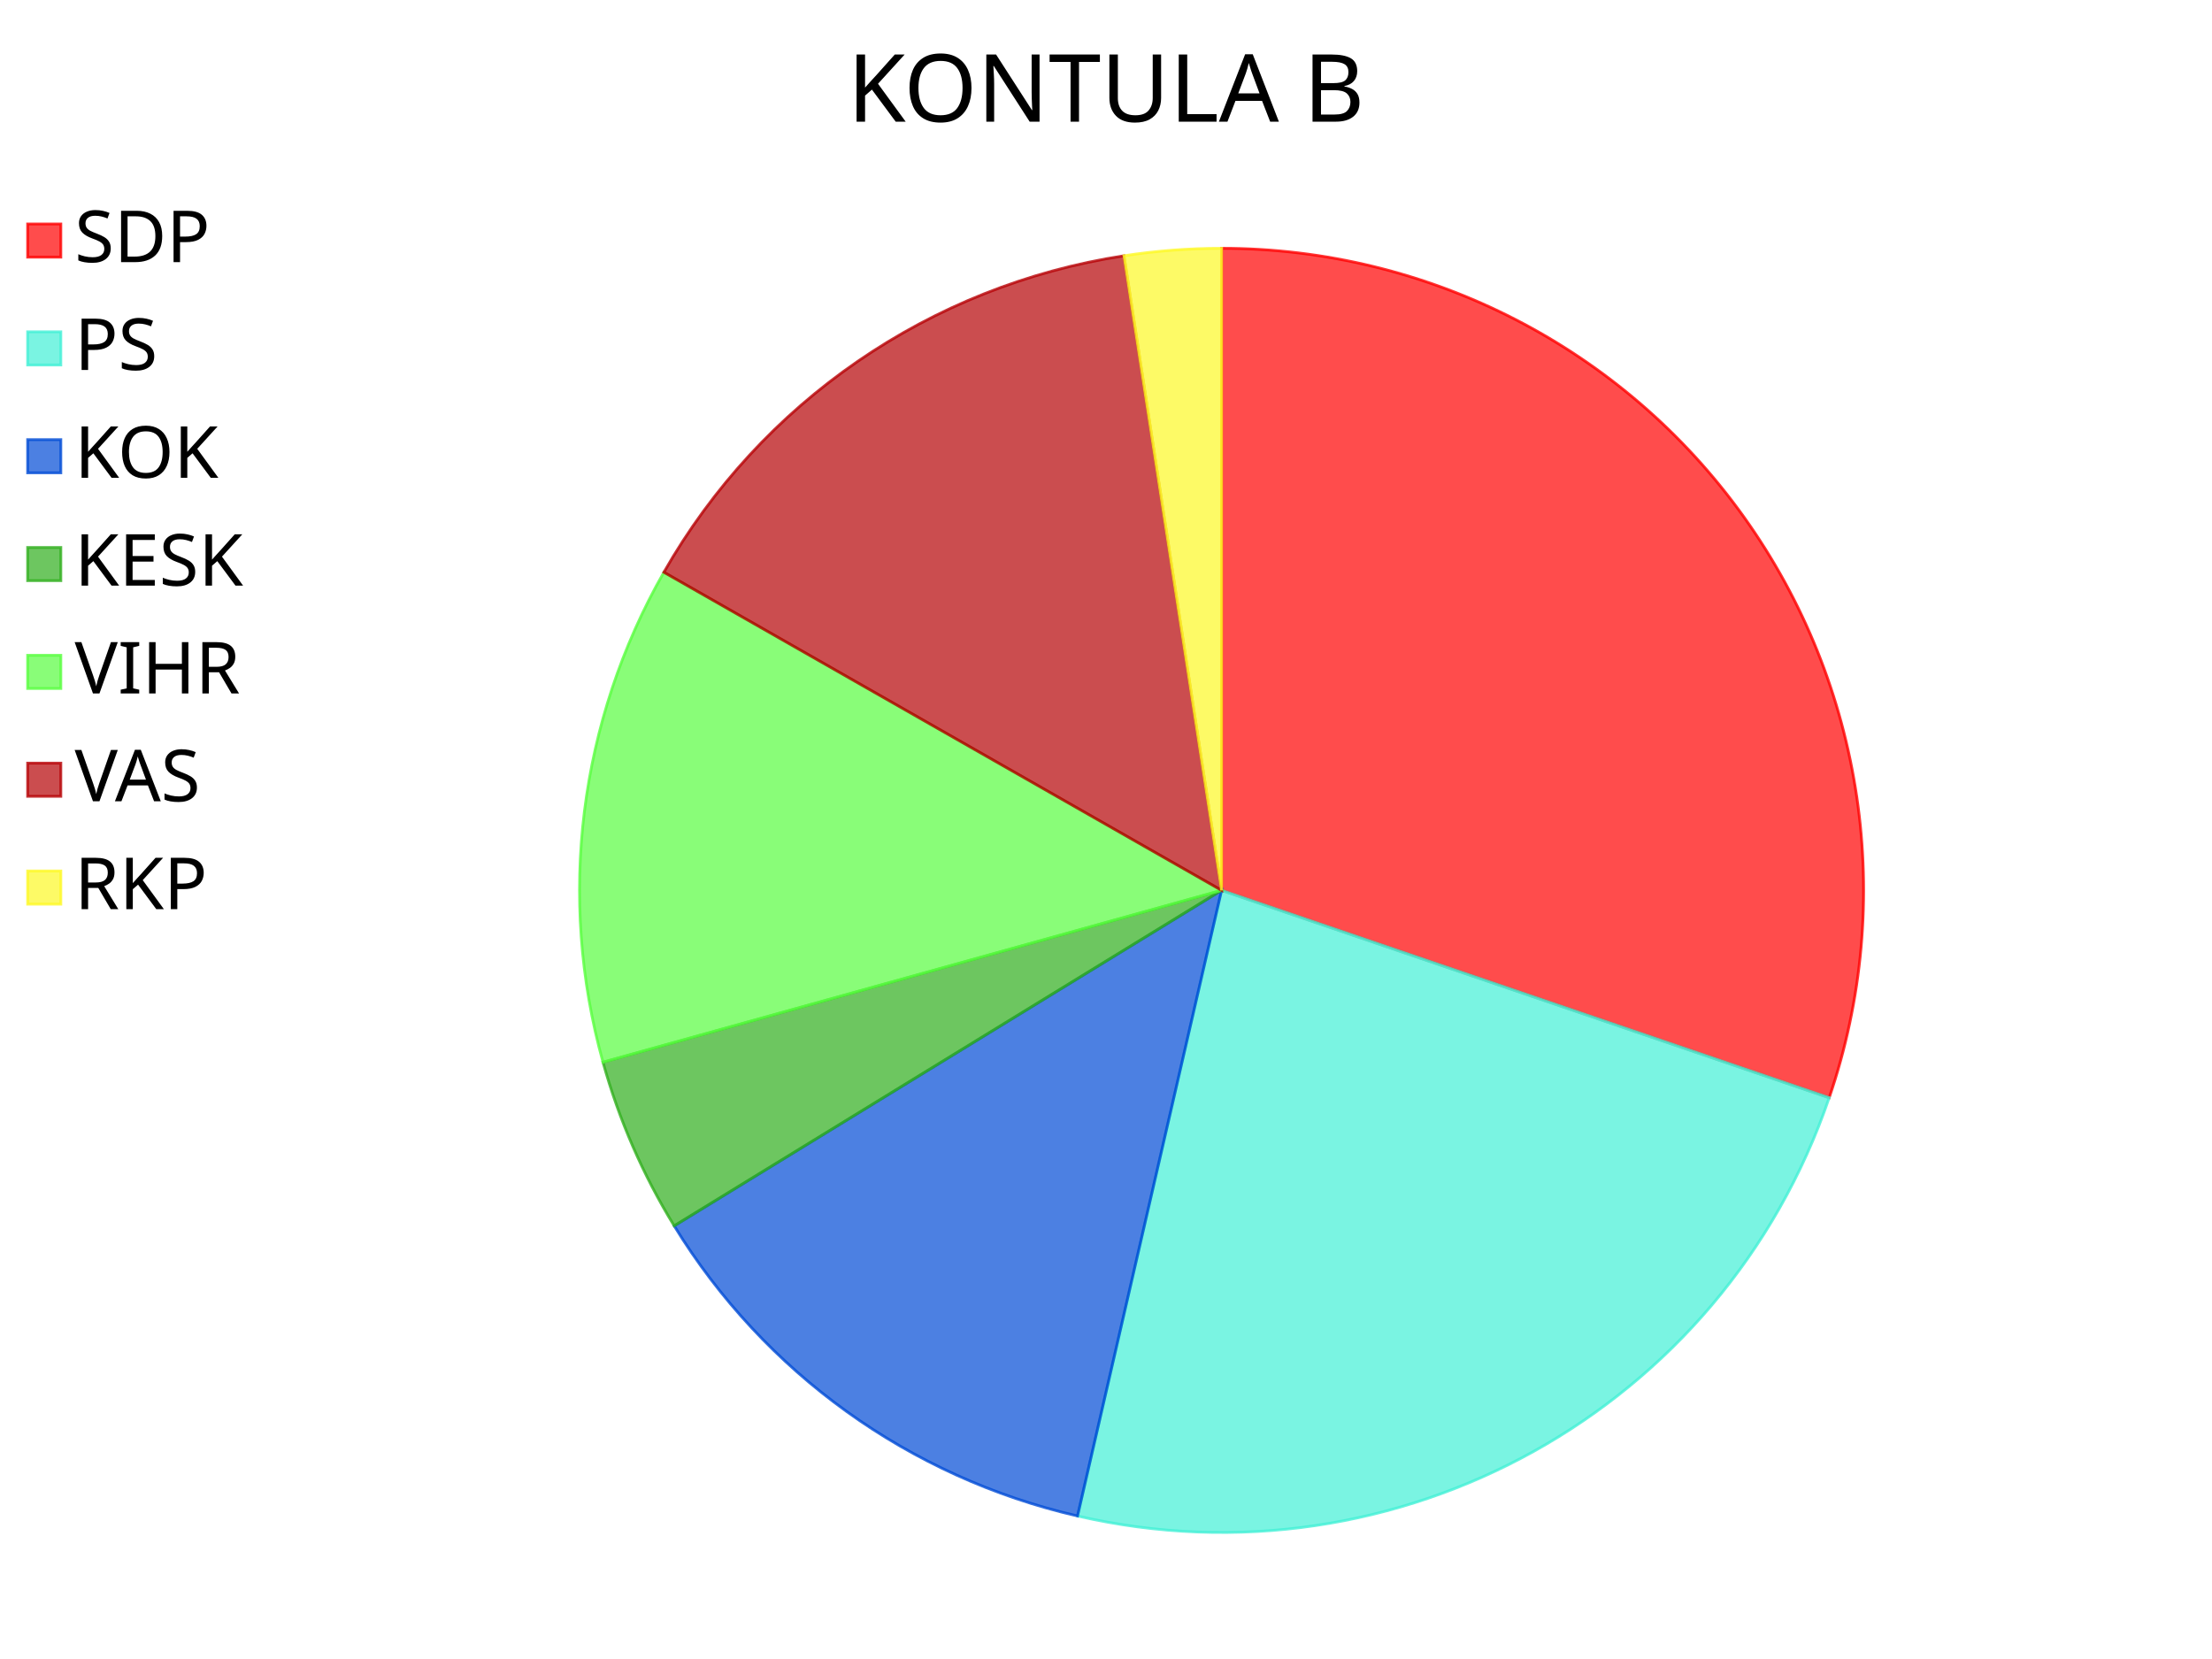
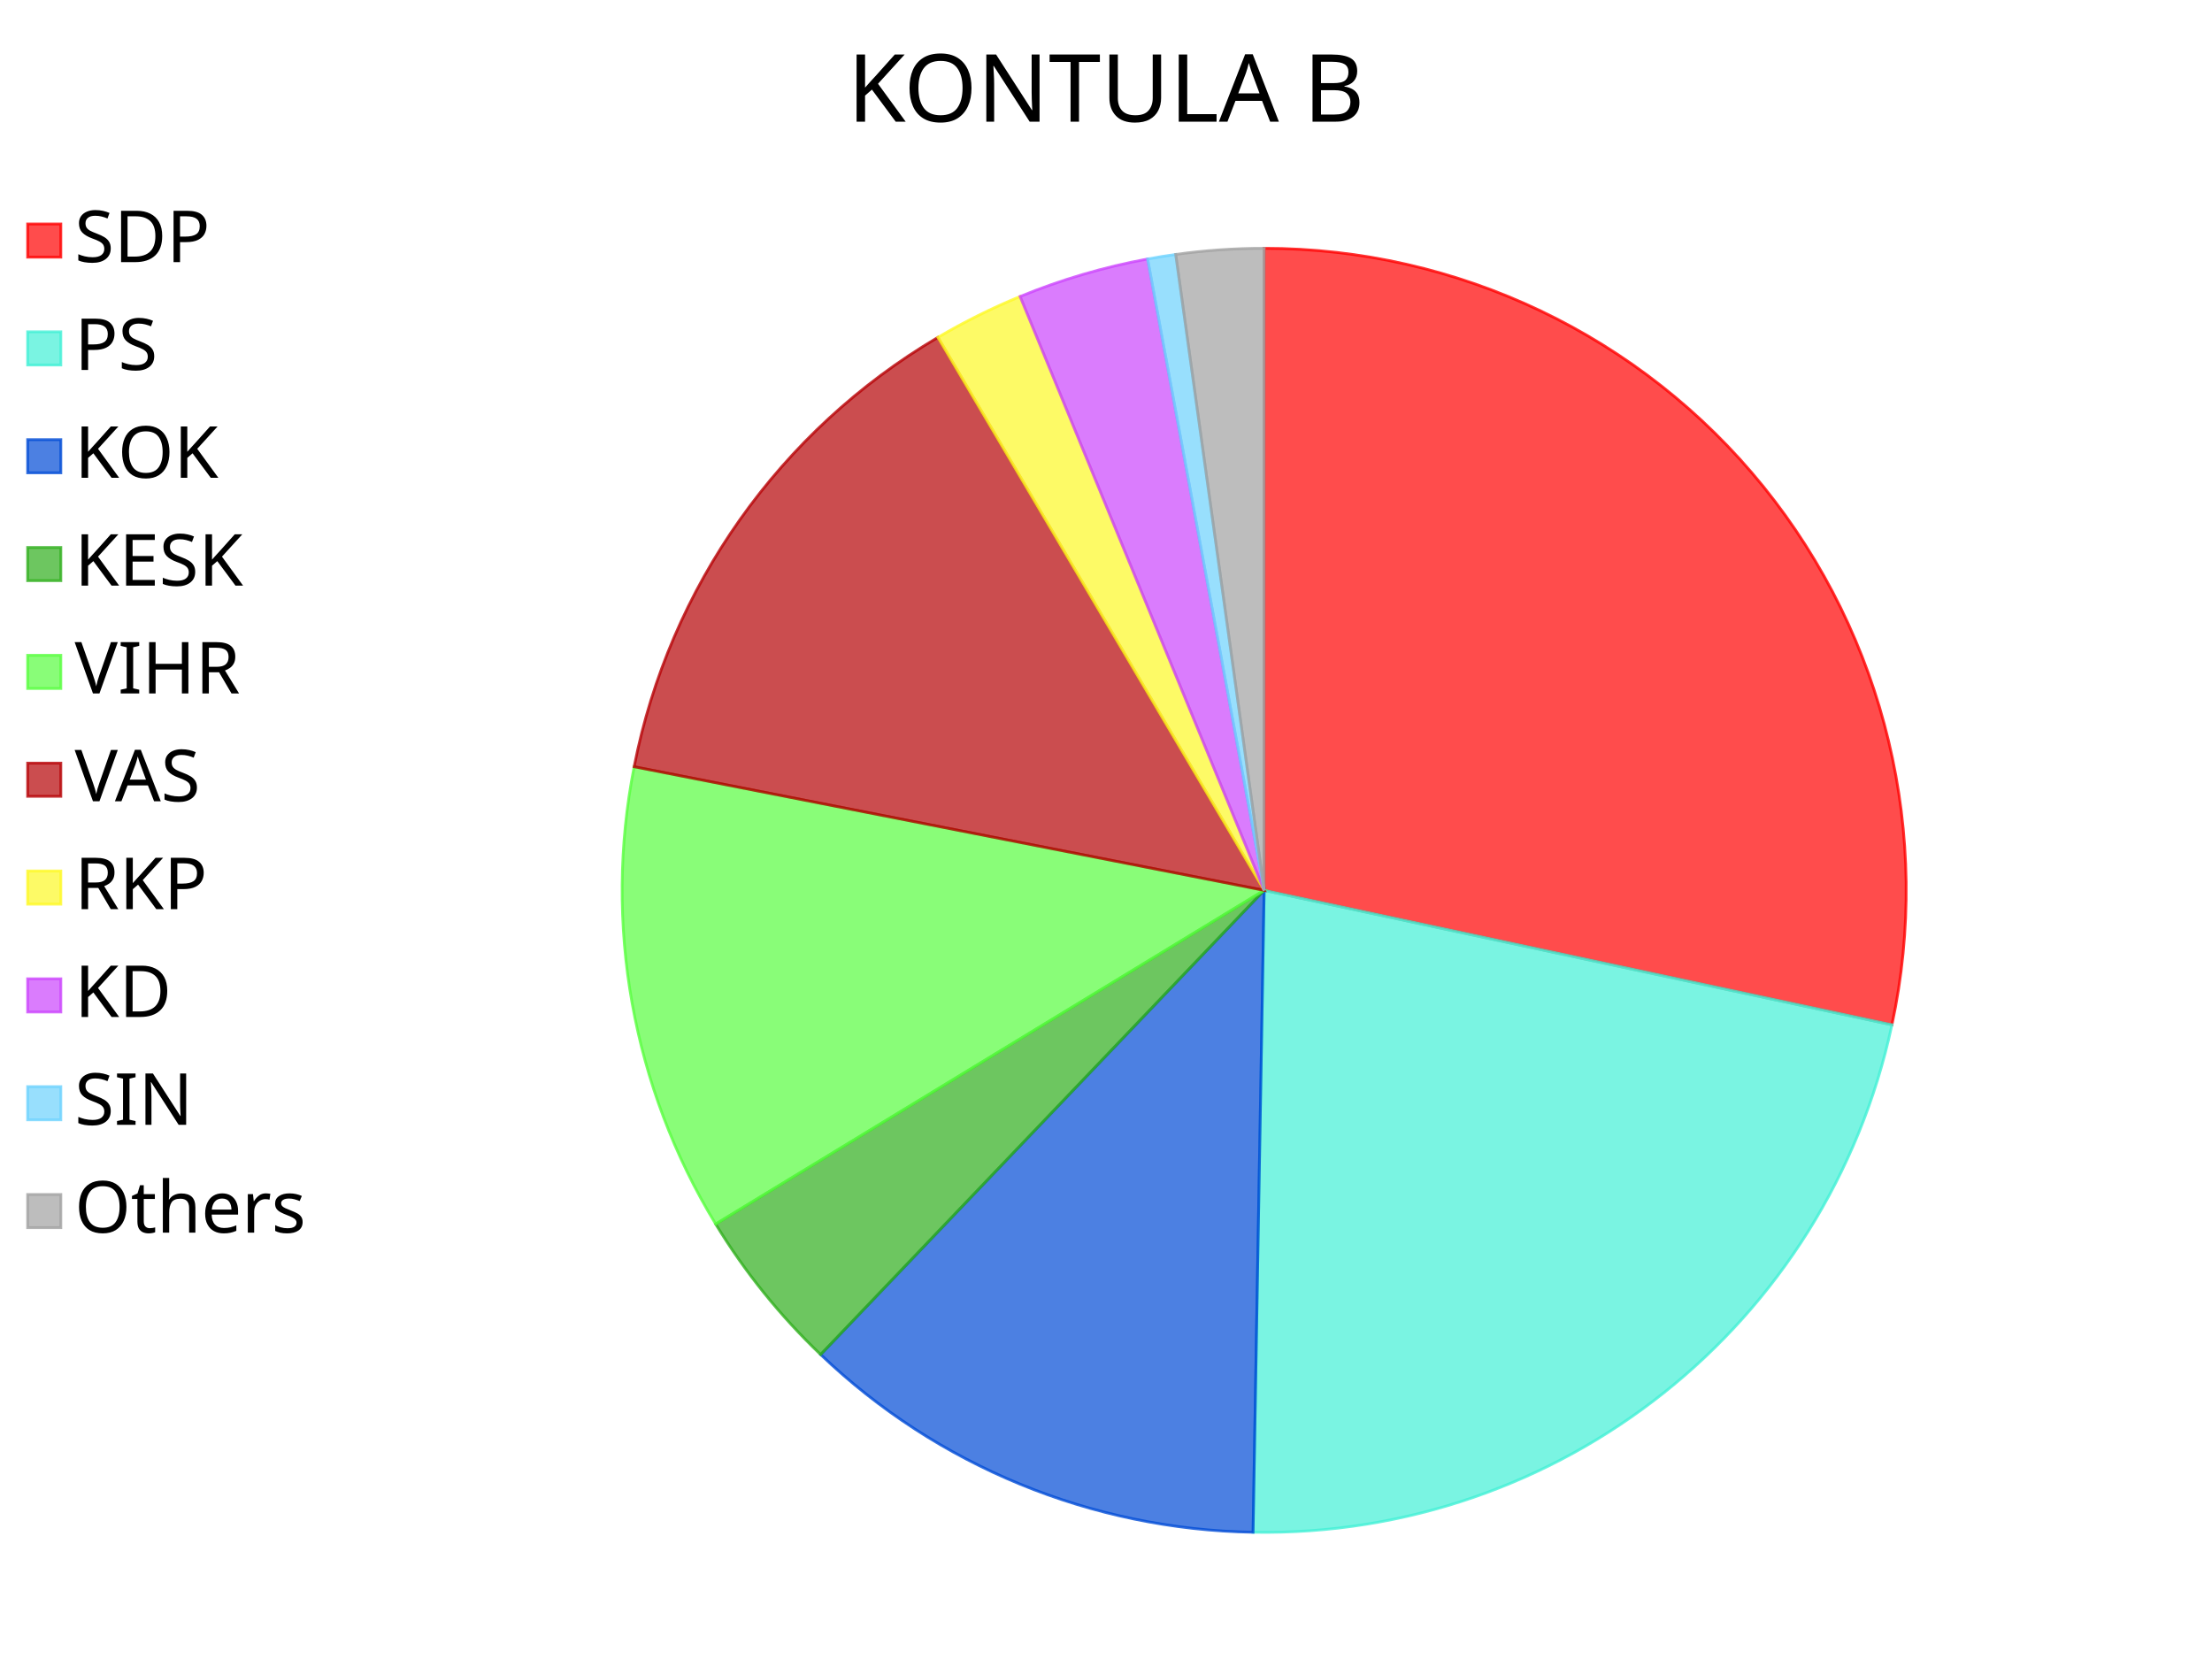
- <svg xmlns="http://www.w3.org/2000/svg" class="pygal-chart" id="chart-5fd15a0b-b801-4207-bedb-76464bb9ea15" viewBox="0 0 800 600">
+ <svg xmlns="http://www.w3.org/2000/svg" class="pygal-chart" id="chart-2814b82e-1f6f-4308-9c36-6d8ddc2918c1" viewBox="0 0 800 600">
  <defs>
-     <style type="text/css">#chart-5fd15a0b-b801-4207-bedb-76464bb9ea15{-webkit-user-select:none;-webkit-font-smoothing:antialiased;font-family:Poppins}#chart-5fd15a0b-b801-4207-bedb-76464bb9ea15 .title{font-family:Poppins;font-size:34px}#chart-5fd15a0b-b801-4207-bedb-76464bb9ea15 .legends .legend text{font-family:Poppins;font-size:26px}#chart-5fd15a0b-b801-4207-bedb-76464bb9ea15 .axis text{font-family:Poppins;font-size:10px}#chart-5fd15a0b-b801-4207-bedb-76464bb9ea15 .axis text.major{font-family:Poppins;font-size:10px}#chart-5fd15a0b-b801-4207-bedb-76464bb9ea15 .text-overlay text.value{font-family:Poppins;font-size:16px}#chart-5fd15a0b-b801-4207-bedb-76464bb9ea15 .text-overlay text.label{font-family:Poppins;font-size:10px}#chart-5fd15a0b-b801-4207-bedb-76464bb9ea15 .tooltip{font-family:Poppins;font-size:26px}#chart-5fd15a0b-b801-4207-bedb-76464bb9ea15 text.no_data{font-family:Poppins;font-size:64px}
- #chart-5fd15a0b-b801-4207-bedb-76464bb9ea15{background-color:#ffffff}#chart-5fd15a0b-b801-4207-bedb-76464bb9ea15 path,#chart-5fd15a0b-b801-4207-bedb-76464bb9ea15 line,#chart-5fd15a0b-b801-4207-bedb-76464bb9ea15 rect,#chart-5fd15a0b-b801-4207-bedb-76464bb9ea15 circle{-webkit-transition:300ms ease-in;-moz-transition:300ms ease-in;transition:300ms ease-in}#chart-5fd15a0b-b801-4207-bedb-76464bb9ea15 .graph &gt; .background{fill:#ffffff}#chart-5fd15a0b-b801-4207-bedb-76464bb9ea15 .plot &gt; .background{fill:#ffffff}#chart-5fd15a0b-b801-4207-bedb-76464bb9ea15 .graph{fill:#000000}#chart-5fd15a0b-b801-4207-bedb-76464bb9ea15 text.no_data{fill:#000000}#chart-5fd15a0b-b801-4207-bedb-76464bb9ea15 .title{fill:#000000}#chart-5fd15a0b-b801-4207-bedb-76464bb9ea15 .legends .legend text{fill:#000000}#chart-5fd15a0b-b801-4207-bedb-76464bb9ea15 .legends .legend:hover text{fill:#000000}#chart-5fd15a0b-b801-4207-bedb-76464bb9ea15 .axis .line{stroke:#000000}#chart-5fd15a0b-b801-4207-bedb-76464bb9ea15 .axis .guide.line{stroke:#000000}#chart-5fd15a0b-b801-4207-bedb-76464bb9ea15 .axis .major.line{stroke:#000000}#chart-5fd15a0b-b801-4207-bedb-76464bb9ea15 .axis text.major{fill:#000000}#chart-5fd15a0b-b801-4207-bedb-76464bb9ea15 .axis.y .guides:hover .guide.line,#chart-5fd15a0b-b801-4207-bedb-76464bb9ea15 .line-graph .axis.x .guides:hover .guide.line,#chart-5fd15a0b-b801-4207-bedb-76464bb9ea15 .stackedline-graph .axis.x .guides:hover .guide.line,#chart-5fd15a0b-b801-4207-bedb-76464bb9ea15 .xy-graph .axis.x .guides:hover .guide.line{stroke:#000000}#chart-5fd15a0b-b801-4207-bedb-76464bb9ea15 .axis .guides:hover text{fill:#000000}#chart-5fd15a0b-b801-4207-bedb-76464bb9ea15 .reactive{fill-opacity:.7;stroke-opacity:.8}#chart-5fd15a0b-b801-4207-bedb-76464bb9ea15 .ci{stroke:#000000}#chart-5fd15a0b-b801-4207-bedb-76464bb9ea15 .reactive.active,#chart-5fd15a0b-b801-4207-bedb-76464bb9ea15 .active .reactive{fill-opacity:.9;stroke-opacity:.9;stroke-width:4}#chart-5fd15a0b-b801-4207-bedb-76464bb9ea15 .ci .reactive.active{stroke-width:1.5}#chart-5fd15a0b-b801-4207-bedb-76464bb9ea15 .series text{fill:#000000}#chart-5fd15a0b-b801-4207-bedb-76464bb9ea15 .tooltip rect{fill:#ffffff;stroke:#000000;-webkit-transition:opacity 300ms ease-in;-moz-transition:opacity 300ms ease-in;transition:opacity 300ms ease-in}#chart-5fd15a0b-b801-4207-bedb-76464bb9ea15 .tooltip .label{fill:#000000}#chart-5fd15a0b-b801-4207-bedb-76464bb9ea15 .tooltip .label{fill:#000000}#chart-5fd15a0b-b801-4207-bedb-76464bb9ea15 .tooltip .legend{font-size:.8em;fill:#000000}#chart-5fd15a0b-b801-4207-bedb-76464bb9ea15 .tooltip .x_label{font-size:.6em;fill:#000000}#chart-5fd15a0b-b801-4207-bedb-76464bb9ea15 .tooltip .xlink{font-size:.5em;text-decoration:underline}#chart-5fd15a0b-b801-4207-bedb-76464bb9ea15 .tooltip .value{font-size:1.5em}#chart-5fd15a0b-b801-4207-bedb-76464bb9ea15 .bound{font-size:.5em}#chart-5fd15a0b-b801-4207-bedb-76464bb9ea15 .max-value{font-size:.75em;fill:#000000}#chart-5fd15a0b-b801-4207-bedb-76464bb9ea15 .map-element{fill:#ffffff;stroke:#000000 !important}#chart-5fd15a0b-b801-4207-bedb-76464bb9ea15 .map-element .reactive{fill-opacity:inherit;stroke-opacity:inherit}#chart-5fd15a0b-b801-4207-bedb-76464bb9ea15 .color-0,#chart-5fd15a0b-b801-4207-bedb-76464bb9ea15 .color-0 a:visited{stroke:#ff0000;fill:#ff0000}#chart-5fd15a0b-b801-4207-bedb-76464bb9ea15 .color-1,#chart-5fd15a0b-b801-4207-bedb-76464bb9ea15 .color-1 a:visited{stroke:#42f0d6;fill:#42f0d6}#chart-5fd15a0b-b801-4207-bedb-76464bb9ea15 .color-2,#chart-5fd15a0b-b801-4207-bedb-76464bb9ea15 .color-2 a:visited{stroke:#004bd6;fill:#004bd6}#chart-5fd15a0b-b801-4207-bedb-76464bb9ea15 .color-3,#chart-5fd15a0b-b801-4207-bedb-76464bb9ea15 .color-3 a:visited{stroke:#30af1d;fill:#30af1d}#chart-5fd15a0b-b801-4207-bedb-76464bb9ea15 .color-4,#chart-5fd15a0b-b801-4207-bedb-76464bb9ea15 .color-4 a:visited{stroke:#58fd3f;fill:#58fd3f}#chart-5fd15a0b-b801-4207-bedb-76464bb9ea15 .color-5,#chart-5fd15a0b-b801-4207-bedb-76464bb9ea15 .color-5 a:visited{stroke:#b60205;fill:#b60205}#chart-5fd15a0b-b801-4207-bedb-76464bb9ea15 .color-6,#chart-5fd15a0b-b801-4207-bedb-76464bb9ea15 .color-6 a:visited{stroke:#fdf926;fill:#fdf926}#chart-5fd15a0b-b801-4207-bedb-76464bb9ea15 .text-overlay .color-0 text{fill:black}#chart-5fd15a0b-b801-4207-bedb-76464bb9ea15 .text-overlay .color-1 text{fill:black}#chart-5fd15a0b-b801-4207-bedb-76464bb9ea15 .text-overlay .color-2 text{fill:black}#chart-5fd15a0b-b801-4207-bedb-76464bb9ea15 .text-overlay .color-3 text{fill:black}#chart-5fd15a0b-b801-4207-bedb-76464bb9ea15 .text-overlay .color-4 text{fill:black}#chart-5fd15a0b-b801-4207-bedb-76464bb9ea15 .text-overlay .color-5 text{fill:black}#chart-5fd15a0b-b801-4207-bedb-76464bb9ea15 .text-overlay .color-6 text{fill:black}
- #chart-5fd15a0b-b801-4207-bedb-76464bb9ea15 text.no_data{text-anchor:middle}#chart-5fd15a0b-b801-4207-bedb-76464bb9ea15 .guide.line{fill:none}#chart-5fd15a0b-b801-4207-bedb-76464bb9ea15 .centered{text-anchor:middle}#chart-5fd15a0b-b801-4207-bedb-76464bb9ea15 .title{text-anchor:middle}#chart-5fd15a0b-b801-4207-bedb-76464bb9ea15 .legends .legend text{fill-opacity:1}#chart-5fd15a0b-b801-4207-bedb-76464bb9ea15 .axis.x text{text-anchor:middle}#chart-5fd15a0b-b801-4207-bedb-76464bb9ea15 .axis.x:not(.web) text[transform]{text-anchor:start}#chart-5fd15a0b-b801-4207-bedb-76464bb9ea15 .axis.x:not(.web) text[transform].backwards{text-anchor:end}#chart-5fd15a0b-b801-4207-bedb-76464bb9ea15 .axis.y text{text-anchor:end}#chart-5fd15a0b-b801-4207-bedb-76464bb9ea15 .axis.y text[transform].backwards{text-anchor:start}#chart-5fd15a0b-b801-4207-bedb-76464bb9ea15 .axis.y2 text{text-anchor:start}#chart-5fd15a0b-b801-4207-bedb-76464bb9ea15 .axis.y2 text[transform].backwards{text-anchor:end}#chart-5fd15a0b-b801-4207-bedb-76464bb9ea15 .axis .guide.line{stroke-dasharray:4,4}#chart-5fd15a0b-b801-4207-bedb-76464bb9ea15 .axis .major.guide.line{stroke-dasharray:6,6}#chart-5fd15a0b-b801-4207-bedb-76464bb9ea15 .horizontal .axis.y .guide.line,#chart-5fd15a0b-b801-4207-bedb-76464bb9ea15 .horizontal .axis.y2 .guide.line,#chart-5fd15a0b-b801-4207-bedb-76464bb9ea15 .vertical .axis.x .guide.line{opacity:0}#chart-5fd15a0b-b801-4207-bedb-76464bb9ea15 .horizontal .axis.always_show .guide.line,#chart-5fd15a0b-b801-4207-bedb-76464bb9ea15 .vertical .axis.always_show .guide.line{opacity:1 !important}#chart-5fd15a0b-b801-4207-bedb-76464bb9ea15 .axis.y .guides:hover .guide.line,#chart-5fd15a0b-b801-4207-bedb-76464bb9ea15 .axis.y2 .guides:hover .guide.line,#chart-5fd15a0b-b801-4207-bedb-76464bb9ea15 .axis.x .guides:hover .guide.line{opacity:1}#chart-5fd15a0b-b801-4207-bedb-76464bb9ea15 .axis .guides:hover text{opacity:1}#chart-5fd15a0b-b801-4207-bedb-76464bb9ea15 .nofill{fill:none}#chart-5fd15a0b-b801-4207-bedb-76464bb9ea15 .subtle-fill{fill-opacity:.2}#chart-5fd15a0b-b801-4207-bedb-76464bb9ea15 .dot{stroke-width:1px;fill-opacity:1}#chart-5fd15a0b-b801-4207-bedb-76464bb9ea15 .dot.active{stroke-width:5px}#chart-5fd15a0b-b801-4207-bedb-76464bb9ea15 .dot.negative{fill:transparent}#chart-5fd15a0b-b801-4207-bedb-76464bb9ea15 text,#chart-5fd15a0b-b801-4207-bedb-76464bb9ea15 tspan{stroke:none !important}#chart-5fd15a0b-b801-4207-bedb-76464bb9ea15 .series text.active{opacity:1}#chart-5fd15a0b-b801-4207-bedb-76464bb9ea15 .tooltip rect{fill-opacity:.95;stroke-width:.5}#chart-5fd15a0b-b801-4207-bedb-76464bb9ea15 .tooltip text{fill-opacity:1}#chart-5fd15a0b-b801-4207-bedb-76464bb9ea15 .showable{visibility:hidden}#chart-5fd15a0b-b801-4207-bedb-76464bb9ea15 .showable.shown{visibility:visible}#chart-5fd15a0b-b801-4207-bedb-76464bb9ea15 .gauge-background{fill:rgba(229,229,229,1);stroke:none}#chart-5fd15a0b-b801-4207-bedb-76464bb9ea15 .bg-lines{stroke:#ffffff;stroke-width:2px}</style>
+     <style type="text/css">#chart-2814b82e-1f6f-4308-9c36-6d8ddc2918c1{-webkit-user-select:none;-webkit-font-smoothing:antialiased;font-family:Poppins}#chart-2814b82e-1f6f-4308-9c36-6d8ddc2918c1 .title{font-family:Poppins;font-size:34px}#chart-2814b82e-1f6f-4308-9c36-6d8ddc2918c1 .legends .legend text{font-family:Poppins;font-size:26px}#chart-2814b82e-1f6f-4308-9c36-6d8ddc2918c1 .axis text{font-family:Poppins;font-size:10px}#chart-2814b82e-1f6f-4308-9c36-6d8ddc2918c1 .axis text.major{font-family:Poppins;font-size:10px}#chart-2814b82e-1f6f-4308-9c36-6d8ddc2918c1 .text-overlay text.value{font-family:Poppins;font-size:16px}#chart-2814b82e-1f6f-4308-9c36-6d8ddc2918c1 .text-overlay text.label{font-family:Poppins;font-size:10px}#chart-2814b82e-1f6f-4308-9c36-6d8ddc2918c1 .tooltip{font-family:Poppins;font-size:26px}#chart-2814b82e-1f6f-4308-9c36-6d8ddc2918c1 text.no_data{font-family:Poppins;font-size:64px}
+ #chart-2814b82e-1f6f-4308-9c36-6d8ddc2918c1{background-color:#ffffff}#chart-2814b82e-1f6f-4308-9c36-6d8ddc2918c1 path,#chart-2814b82e-1f6f-4308-9c36-6d8ddc2918c1 line,#chart-2814b82e-1f6f-4308-9c36-6d8ddc2918c1 rect,#chart-2814b82e-1f6f-4308-9c36-6d8ddc2918c1 circle{-webkit-transition:300ms ease-out;-moz-transition:300ms ease-out;transition:300ms ease-out}#chart-2814b82e-1f6f-4308-9c36-6d8ddc2918c1 .graph &gt; .background{fill:#ffffff}#chart-2814b82e-1f6f-4308-9c36-6d8ddc2918c1 .plot &gt; .background{fill:#ffffff}#chart-2814b82e-1f6f-4308-9c36-6d8ddc2918c1 .graph{fill:#000000}#chart-2814b82e-1f6f-4308-9c36-6d8ddc2918c1 text.no_data{fill:#000000}#chart-2814b82e-1f6f-4308-9c36-6d8ddc2918c1 .title{fill:#000000}#chart-2814b82e-1f6f-4308-9c36-6d8ddc2918c1 .legends .legend text{fill:#000000}#chart-2814b82e-1f6f-4308-9c36-6d8ddc2918c1 .legends .legend:hover text{fill:#000000}#chart-2814b82e-1f6f-4308-9c36-6d8ddc2918c1 .axis .line{stroke:#000000}#chart-2814b82e-1f6f-4308-9c36-6d8ddc2918c1 .axis .guide.line{stroke:#000000}#chart-2814b82e-1f6f-4308-9c36-6d8ddc2918c1 .axis .major.line{stroke:#000000}#chart-2814b82e-1f6f-4308-9c36-6d8ddc2918c1 .axis text.major{fill:#000000}#chart-2814b82e-1f6f-4308-9c36-6d8ddc2918c1 .axis.y .guides:hover .guide.line,#chart-2814b82e-1f6f-4308-9c36-6d8ddc2918c1 .line-graph .axis.x .guides:hover .guide.line,#chart-2814b82e-1f6f-4308-9c36-6d8ddc2918c1 .stackedline-graph .axis.x .guides:hover .guide.line,#chart-2814b82e-1f6f-4308-9c36-6d8ddc2918c1 .xy-graph .axis.x .guides:hover .guide.line{stroke:#000000}#chart-2814b82e-1f6f-4308-9c36-6d8ddc2918c1 .axis .guides:hover text{fill:#000000}#chart-2814b82e-1f6f-4308-9c36-6d8ddc2918c1 .reactive{fill-opacity:.7;stroke-opacity:.8}#chart-2814b82e-1f6f-4308-9c36-6d8ddc2918c1 .ci{stroke:#000000}#chart-2814b82e-1f6f-4308-9c36-6d8ddc2918c1 .reactive.active,#chart-2814b82e-1f6f-4308-9c36-6d8ddc2918c1 .active .reactive{fill-opacity:.9;stroke-opacity:.9;stroke-width:4}#chart-2814b82e-1f6f-4308-9c36-6d8ddc2918c1 .ci .reactive.active{stroke-width:1.5}#chart-2814b82e-1f6f-4308-9c36-6d8ddc2918c1 .series text{fill:#000000}#chart-2814b82e-1f6f-4308-9c36-6d8ddc2918c1 .tooltip rect{fill:#ffffff;stroke:#000000;-webkit-transition:opacity 300ms ease-out;-moz-transition:opacity 300ms ease-out;transition:opacity 300ms ease-out}#chart-2814b82e-1f6f-4308-9c36-6d8ddc2918c1 .tooltip .label{fill:#000000}#chart-2814b82e-1f6f-4308-9c36-6d8ddc2918c1 .tooltip .label{fill:#000000}#chart-2814b82e-1f6f-4308-9c36-6d8ddc2918c1 .tooltip .legend{font-size:.8em;fill:#000000}#chart-2814b82e-1f6f-4308-9c36-6d8ddc2918c1 .tooltip .x_label{font-size:.6em;fill:#000000}#chart-2814b82e-1f6f-4308-9c36-6d8ddc2918c1 .tooltip .xlink{font-size:.5em;text-decoration:underline}#chart-2814b82e-1f6f-4308-9c36-6d8ddc2918c1 .tooltip .value{font-size:1.5em}#chart-2814b82e-1f6f-4308-9c36-6d8ddc2918c1 .bound{font-size:.5em}#chart-2814b82e-1f6f-4308-9c36-6d8ddc2918c1 .max-value{font-size:.75em;fill:#000000}#chart-2814b82e-1f6f-4308-9c36-6d8ddc2918c1 .map-element{fill:#ffffff;stroke:#000000 !important}#chart-2814b82e-1f6f-4308-9c36-6d8ddc2918c1 .map-element .reactive{fill-opacity:inherit;stroke-opacity:inherit}#chart-2814b82e-1f6f-4308-9c36-6d8ddc2918c1 .color-0,#chart-2814b82e-1f6f-4308-9c36-6d8ddc2918c1 .color-0 a:visited{stroke:#ff0000;fill:#ff0000}#chart-2814b82e-1f6f-4308-9c36-6d8ddc2918c1 .color-1,#chart-2814b82e-1f6f-4308-9c36-6d8ddc2918c1 .color-1 a:visited{stroke:#42f0d6;fill:#42f0d6}#chart-2814b82e-1f6f-4308-9c36-6d8ddc2918c1 .color-2,#chart-2814b82e-1f6f-4308-9c36-6d8ddc2918c1 .color-2 a:visited{stroke:#004bd6;fill:#004bd6}#chart-2814b82e-1f6f-4308-9c36-6d8ddc2918c1 .color-3,#chart-2814b82e-1f6f-4308-9c36-6d8ddc2918c1 .color-3 a:visited{stroke:#30af1d;fill:#30af1d}#chart-2814b82e-1f6f-4308-9c36-6d8ddc2918c1 .color-4,#chart-2814b82e-1f6f-4308-9c36-6d8ddc2918c1 .color-4 a:visited{stroke:#58fd3f;fill:#58fd3f}#chart-2814b82e-1f6f-4308-9c36-6d8ddc2918c1 .color-5,#chart-2814b82e-1f6f-4308-9c36-6d8ddc2918c1 .color-5 a:visited{stroke:#b60205;fill:#b60205}#chart-2814b82e-1f6f-4308-9c36-6d8ddc2918c1 .color-6,#chart-2814b82e-1f6f-4308-9c36-6d8ddc2918c1 .color-6 a:visited{stroke:#fdf926;fill:#fdf926}#chart-2814b82e-1f6f-4308-9c36-6d8ddc2918c1 .color-7,#chart-2814b82e-1f6f-4308-9c36-6d8ddc2918c1 .color-7 a:visited{stroke:#cb45fc;fill:#cb45fc}#chart-2814b82e-1f6f-4308-9c36-6d8ddc2918c1 .color-8,#chart-2814b82e-1f6f-4308-9c36-6d8ddc2918c1 .color-8 a:visited{stroke:#6dd2fd;fill:#6dd2fd}#chart-2814b82e-1f6f-4308-9c36-6d8ddc2918c1 .color-9,#chart-2814b82e-1f6f-4308-9c36-6d8ddc2918c1 .color-9 a:visited{stroke:#a1a1a1;fill:#a1a1a1}#chart-2814b82e-1f6f-4308-9c36-6d8ddc2918c1 .text-overlay .color-0 text{fill:black}#chart-2814b82e-1f6f-4308-9c36-6d8ddc2918c1 .text-overlay .color-1 text{fill:black}#chart-2814b82e-1f6f-4308-9c36-6d8ddc2918c1 .text-overlay .color-2 text{fill:black}#chart-2814b82e-1f6f-4308-9c36-6d8ddc2918c1 .text-overlay .color-3 text{fill:black}#chart-2814b82e-1f6f-4308-9c36-6d8ddc2918c1 .text-overlay .color-4 text{fill:black}#chart-2814b82e-1f6f-4308-9c36-6d8ddc2918c1 .text-overlay .color-5 text{fill:black}#chart-2814b82e-1f6f-4308-9c36-6d8ddc2918c1 .text-overlay .color-6 text{fill:black}#chart-2814b82e-1f6f-4308-9c36-6d8ddc2918c1 .text-overlay .color-7 text{fill:black}#chart-2814b82e-1f6f-4308-9c36-6d8ddc2918c1 .text-overlay .color-8 text{fill:black}#chart-2814b82e-1f6f-4308-9c36-6d8ddc2918c1 .text-overlay .color-9 text{fill:black}
+ #chart-2814b82e-1f6f-4308-9c36-6d8ddc2918c1 text.no_data{text-anchor:middle}#chart-2814b82e-1f6f-4308-9c36-6d8ddc2918c1 .guide.line{fill:none}#chart-2814b82e-1f6f-4308-9c36-6d8ddc2918c1 .centered{text-anchor:middle}#chart-2814b82e-1f6f-4308-9c36-6d8ddc2918c1 .title{text-anchor:middle}#chart-2814b82e-1f6f-4308-9c36-6d8ddc2918c1 .legends .legend text{fill-opacity:1}#chart-2814b82e-1f6f-4308-9c36-6d8ddc2918c1 .axis.x text{text-anchor:middle}#chart-2814b82e-1f6f-4308-9c36-6d8ddc2918c1 .axis.x:not(.web) text[transform]{text-anchor:start}#chart-2814b82e-1f6f-4308-9c36-6d8ddc2918c1 .axis.x:not(.web) text[transform].backwards{text-anchor:end}#chart-2814b82e-1f6f-4308-9c36-6d8ddc2918c1 .axis.y text{text-anchor:end}#chart-2814b82e-1f6f-4308-9c36-6d8ddc2918c1 .axis.y text[transform].backwards{text-anchor:start}#chart-2814b82e-1f6f-4308-9c36-6d8ddc2918c1 .axis.y2 text{text-anchor:start}#chart-2814b82e-1f6f-4308-9c36-6d8ddc2918c1 .axis.y2 text[transform].backwards{text-anchor:end}#chart-2814b82e-1f6f-4308-9c36-6d8ddc2918c1 .axis .guide.line{stroke-dasharray:4,4}#chart-2814b82e-1f6f-4308-9c36-6d8ddc2918c1 .axis .major.guide.line{stroke-dasharray:6,6}#chart-2814b82e-1f6f-4308-9c36-6d8ddc2918c1 .horizontal .axis.y .guide.line,#chart-2814b82e-1f6f-4308-9c36-6d8ddc2918c1 .horizontal .axis.y2 .guide.line,#chart-2814b82e-1f6f-4308-9c36-6d8ddc2918c1 .vertical .axis.x .guide.line{opacity:0}#chart-2814b82e-1f6f-4308-9c36-6d8ddc2918c1 .horizontal .axis.always_show .guide.line,#chart-2814b82e-1f6f-4308-9c36-6d8ddc2918c1 .vertical .axis.always_show .guide.line{opacity:1 !important}#chart-2814b82e-1f6f-4308-9c36-6d8ddc2918c1 .axis.y .guides:hover .guide.line,#chart-2814b82e-1f6f-4308-9c36-6d8ddc2918c1 .axis.y2 .guides:hover .guide.line,#chart-2814b82e-1f6f-4308-9c36-6d8ddc2918c1 .axis.x .guides:hover .guide.line{opacity:1}#chart-2814b82e-1f6f-4308-9c36-6d8ddc2918c1 .axis .guides:hover text{opacity:1}#chart-2814b82e-1f6f-4308-9c36-6d8ddc2918c1 .nofill{fill:none}#chart-2814b82e-1f6f-4308-9c36-6d8ddc2918c1 .subtle-fill{fill-opacity:.2}#chart-2814b82e-1f6f-4308-9c36-6d8ddc2918c1 .dot{stroke-width:1px;fill-opacity:1}#chart-2814b82e-1f6f-4308-9c36-6d8ddc2918c1 .dot.active{stroke-width:5px}#chart-2814b82e-1f6f-4308-9c36-6d8ddc2918c1 .dot.negative{fill:transparent}#chart-2814b82e-1f6f-4308-9c36-6d8ddc2918c1 text,#chart-2814b82e-1f6f-4308-9c36-6d8ddc2918c1 tspan{stroke:none !important}#chart-2814b82e-1f6f-4308-9c36-6d8ddc2918c1 .series text.active{opacity:1}#chart-2814b82e-1f6f-4308-9c36-6d8ddc2918c1 .tooltip rect{fill-opacity:.95;stroke-width:.5}#chart-2814b82e-1f6f-4308-9c36-6d8ddc2918c1 .tooltip text{fill-opacity:1}#chart-2814b82e-1f6f-4308-9c36-6d8ddc2918c1 .showable{visibility:hidden}#chart-2814b82e-1f6f-4308-9c36-6d8ddc2918c1 .showable.shown{visibility:visible}#chart-2814b82e-1f6f-4308-9c36-6d8ddc2918c1 .gauge-background{fill:rgba(229,229,229,1);stroke:none}#chart-2814b82e-1f6f-4308-9c36-6d8ddc2918c1 .bg-lines{stroke:#ffffff;stroke-width:2px}</style>
  </defs>
  <g class="graph pie-graph vertical">
    <rect class="background" height="600" width="800" x="0" y="0" />
-     <g class="plot" transform="translate(104, 64)">
-       <rect class="background" height="516" width="675.6" x="0" y="0" />
+     <g class="plot" transform="translate(135, 64)">
+       <rect class="background" height="516" width="644.4" x="0" y="0" />
      <g class="series serie-0 color-0">
        <g class="slices">
          <g class="slice">
-             <path class="slice reactive tooltip-trigger" d="M337.8 25.8 A232.2 232.2 0 0 1 557.554 333 L337.8 258 A0 0 0 0 0 337.8 258 z" />
+             <path class="slice reactive tooltip-trigger" d="M322.2 25.8 A232.2 232.2 0 0 1 549.25 306.632 L322.2 258 A0 0 0 0 0 322.2 258 z" />
          </g>
        </g>
      </g>
      <g class="series serie-1 color-1">
        <g class="slices">
          <g class="slice">
-             <path class="slice reactive tooltip-trigger" d="M557.554 333 A232.2 232.2 0 0 1 285.705 484.281 L337.8 258 A0 0 0 0 0 337.8 258 z" />
+             <path class="slice reactive tooltip-trigger" d="M549.25 306.632 A232.2 232.2 0 0 1 318.189 490.165 L322.2 258 A0 0 0 0 0 322.2 258 z" />
          </g>
        </g>
      </g>
      <g class="series serie-2 color-2">
        <g class="slices">
          <g class="slice">
-             <path class="slice reactive tooltip-trigger" d="M285.705 484.281 A232.2 232.2 0 0 1 139.833 379.35 L337.8 258 A0 0 0 0 0 337.8 258 z" />
+             <path class="slice reactive tooltip-trigger" d="M318.189 490.165 A232.2 232.2 0 0 1 161.8 425.895 L322.2 258 A0 0 0 0 0 322.2 258 z" />
          </g>
        </g>
      </g>
      <g class="series serie-3 color-3">
        <g class="slices">
          <g class="slice">
-             <path class="slice reactive tooltip-trigger" d="M139.833 379.35 A232.2 232.2 0 0 1 114.075 320.161 L337.8 258 A0 0 0 0 0 337.8 258 z" />
+             <path class="slice reactive tooltip-trigger" d="M161.8 425.895 A232.2 232.2 0 0 1 123.836 378.701 L322.2 258 A0 0 0 0 0 322.2 258 z" />
          </g>
        </g>
      </g>
      <g class="series serie-4 color-4">
        <g class="slices">
          <g class="slice">
-             <path class="slice reactive tooltip-trigger" d="M114.075 320.161 A232.2 232.2 0 0 1 136.101 142.96 L337.8 258 A0 0 0 0 0 337.8 258 z" />
+             <path class="slice reactive tooltip-trigger" d="M123.836 378.701 A232.2 232.2 0 0 1 94.344 213.297 L322.2 258 A0 0 0 0 0 322.2 258 z" />
          </g>
        </g>
      </g>
      <g class="series serie-5 color-5">
        <g class="slices">
          <g class="slice">
-             <path class="slice reactive tooltip-trigger" d="M136.101 142.96 A232.2 232.2 0 0 1 302.502 28.499 L337.8 258 A0 0 0 0 0 337.8 258 z" />
+             <path class="slice reactive tooltip-trigger" d="M94.344 213.297 A232.2 232.2 0 0 1 204.203 58.016 L322.2 258 A0 0 0 0 0 322.2 258 z" />
          </g>
        </g>
      </g>
      <g class="series serie-6 color-6">
        <g class="slices">
          <g class="slice">
-             <path class="slice reactive tooltip-trigger" d="M302.502 28.499 A232.2 232.2 0 0 1 337.8 25.8 L337.8 258 A0 0 0 0 0 337.8 258 z" />
+             <path class="slice reactive tooltip-trigger" d="M204.203 58.016 A232.2 232.2 0 0 1 233.937 43.229 L322.2 258 A0 0 0 0 0 322.2 258 z" />
+           </g>
+         </g>
+       </g>
+       <g class="series serie-7 color-7">
+         <g class="slices">
+           <g class="slice">
+             <path class="slice reactive tooltip-trigger" d="M233.937 43.229 A232.2 232.2 0 0 1 280.03 29.661 L322.2 258 A0 0 0 0 0 322.2 258 z" />
+           </g>
+         </g>
+       </g>
+       <g class="series serie-8 color-8">
+         <g class="slices">
+           <g class="slice">
+             <path class="slice reactive tooltip-trigger" d="M280.03 29.661 A232.2 232.2 0 0 1 290.212 28.014 L322.2 258 A0 0 0 0 0 322.2 258 z" />
+           </g>
+         </g>
+       </g>
+       <g class="series serie-9 color-9">
+         <g class="slices">
+           <g class="slice">
+             <path class="slice reactive tooltip-trigger" d="M290.212 28.014 A232.2 232.2 0 0 1 322.2 25.8 L322.2 258 A0 0 0 0 0 322.2 258 z" />
          </g>
        </g>
      </g>
    </g>
    <g class="titles">
      <text class="title plot_title" x="400.0" y="44">KONTULA B</text>
    </g>
-     <g class="plot overlay" transform="translate(104, 64)">
+     <g class="plot overlay" transform="translate(135, 64)">
      <g class="series serie-0 color-0" />
      <g class="series serie-1 color-1" />
      <g class="series serie-2 color-2" />
      <g class="series serie-3 color-3" />
      <g class="series serie-4 color-4" />
      <g class="series serie-5 color-5" />
      <g class="series serie-6 color-6" />
+       <g class="series serie-7 color-7" />
+       <g class="series serie-8 color-8" />
+       <g class="series serie-9 color-9" />
    </g>
-     <g class="plot text-overlay" transform="translate(104, 64)">
+     <g class="plot text-overlay" transform="translate(135, 64)">
      <g class="series serie-0 color-0" />
      <g class="series serie-1 color-1" />
      <g class="series serie-2 color-2" />
      <g class="series serie-3 color-3" />
      <g class="series serie-4 color-4" />
      <g class="series serie-5 color-5" />
      <g class="series serie-6 color-6" />
+       <g class="series serie-7 color-7" />
+       <g class="series serie-8 color-8" />
+       <g class="series serie-9 color-9" />
    </g>
-     <g class="plot tooltip-overlay" transform="translate(104, 64)">
+     <g class="plot tooltip-overlay" transform="translate(135, 64)">
      <g class="tooltip" style="opacity: 0" transform="translate(0 0)">
        <rect class="tooltip-box" height="0" rx="0" ry="0" width="0" />
        <g class="text" />
      </g>
    </g>
    <g class="legends" transform="translate(10, 74)">
      <g class="legend reactive activate-serie" id="activate-serie-0">
        <rect class="color-0 reactive" height="12" width="12" x="0.0" y="7.0" />
        <text x="17.0" y="20.8">SDP</text>
      </g>
      <g class="legend reactive activate-serie" id="activate-serie-1">
        <rect class="color-1 reactive" height="12" width="12" x="0.0" y="46.0" />
        <text x="17.0" y="59.8">PS</text>
      </g>
      <g class="legend reactive activate-serie" id="activate-serie-2">
        <rect class="color-2 reactive" height="12" width="12" x="0.0" y="85.0" />
        <text x="17.0" y="98.8">KOK</text>
      </g>
      <g class="legend reactive activate-serie" id="activate-serie-3">
        <rect class="color-3 reactive" height="12" width="12" x="0.0" y="124.0" />
        <text x="17.0" y="137.8">KESK</text>
      </g>
      <g class="legend reactive activate-serie" id="activate-serie-4">
        <rect class="color-4 reactive" height="12" width="12" x="0.0" y="163.0" />
        <text x="17.0" y="176.8">VIHR</text>
      </g>
      <g class="legend reactive activate-serie" id="activate-serie-5">
        <rect class="color-5 reactive" height="12" width="12" x="0.0" y="202.0" />
        <text x="17.0" y="215.8">VAS</text>
      </g>
      <g class="legend reactive activate-serie" id="activate-serie-6">
        <rect class="color-6 reactive" height="12" width="12" x="0.0" y="241.0" />
        <text x="17.0" y="254.8">RKP</text>
      </g>
+       <g class="legend reactive activate-serie" id="activate-serie-7">
+         <rect class="color-7 reactive" height="12" width="12" x="0.0" y="280.0" />
+         <text x="17.0" y="293.8">KD</text>
+       </g>
+       <g class="legend reactive activate-serie" id="activate-serie-8">
+         <rect class="color-8 reactive" height="12" width="12" x="0.0" y="319.0" />
+         <text x="17.0" y="332.8">SIN</text>
+       </g>
+       <g class="legend reactive activate-serie" id="activate-serie-9">
+         <rect class="color-9 reactive" height="12" width="12" x="0.0" y="358.0" />
+         <text x="17.0" y="371.8">Others</text>
+       </g>
    </g>
    <g class="legends" transform="translate(790, 74)" />
  </g>
</svg>
